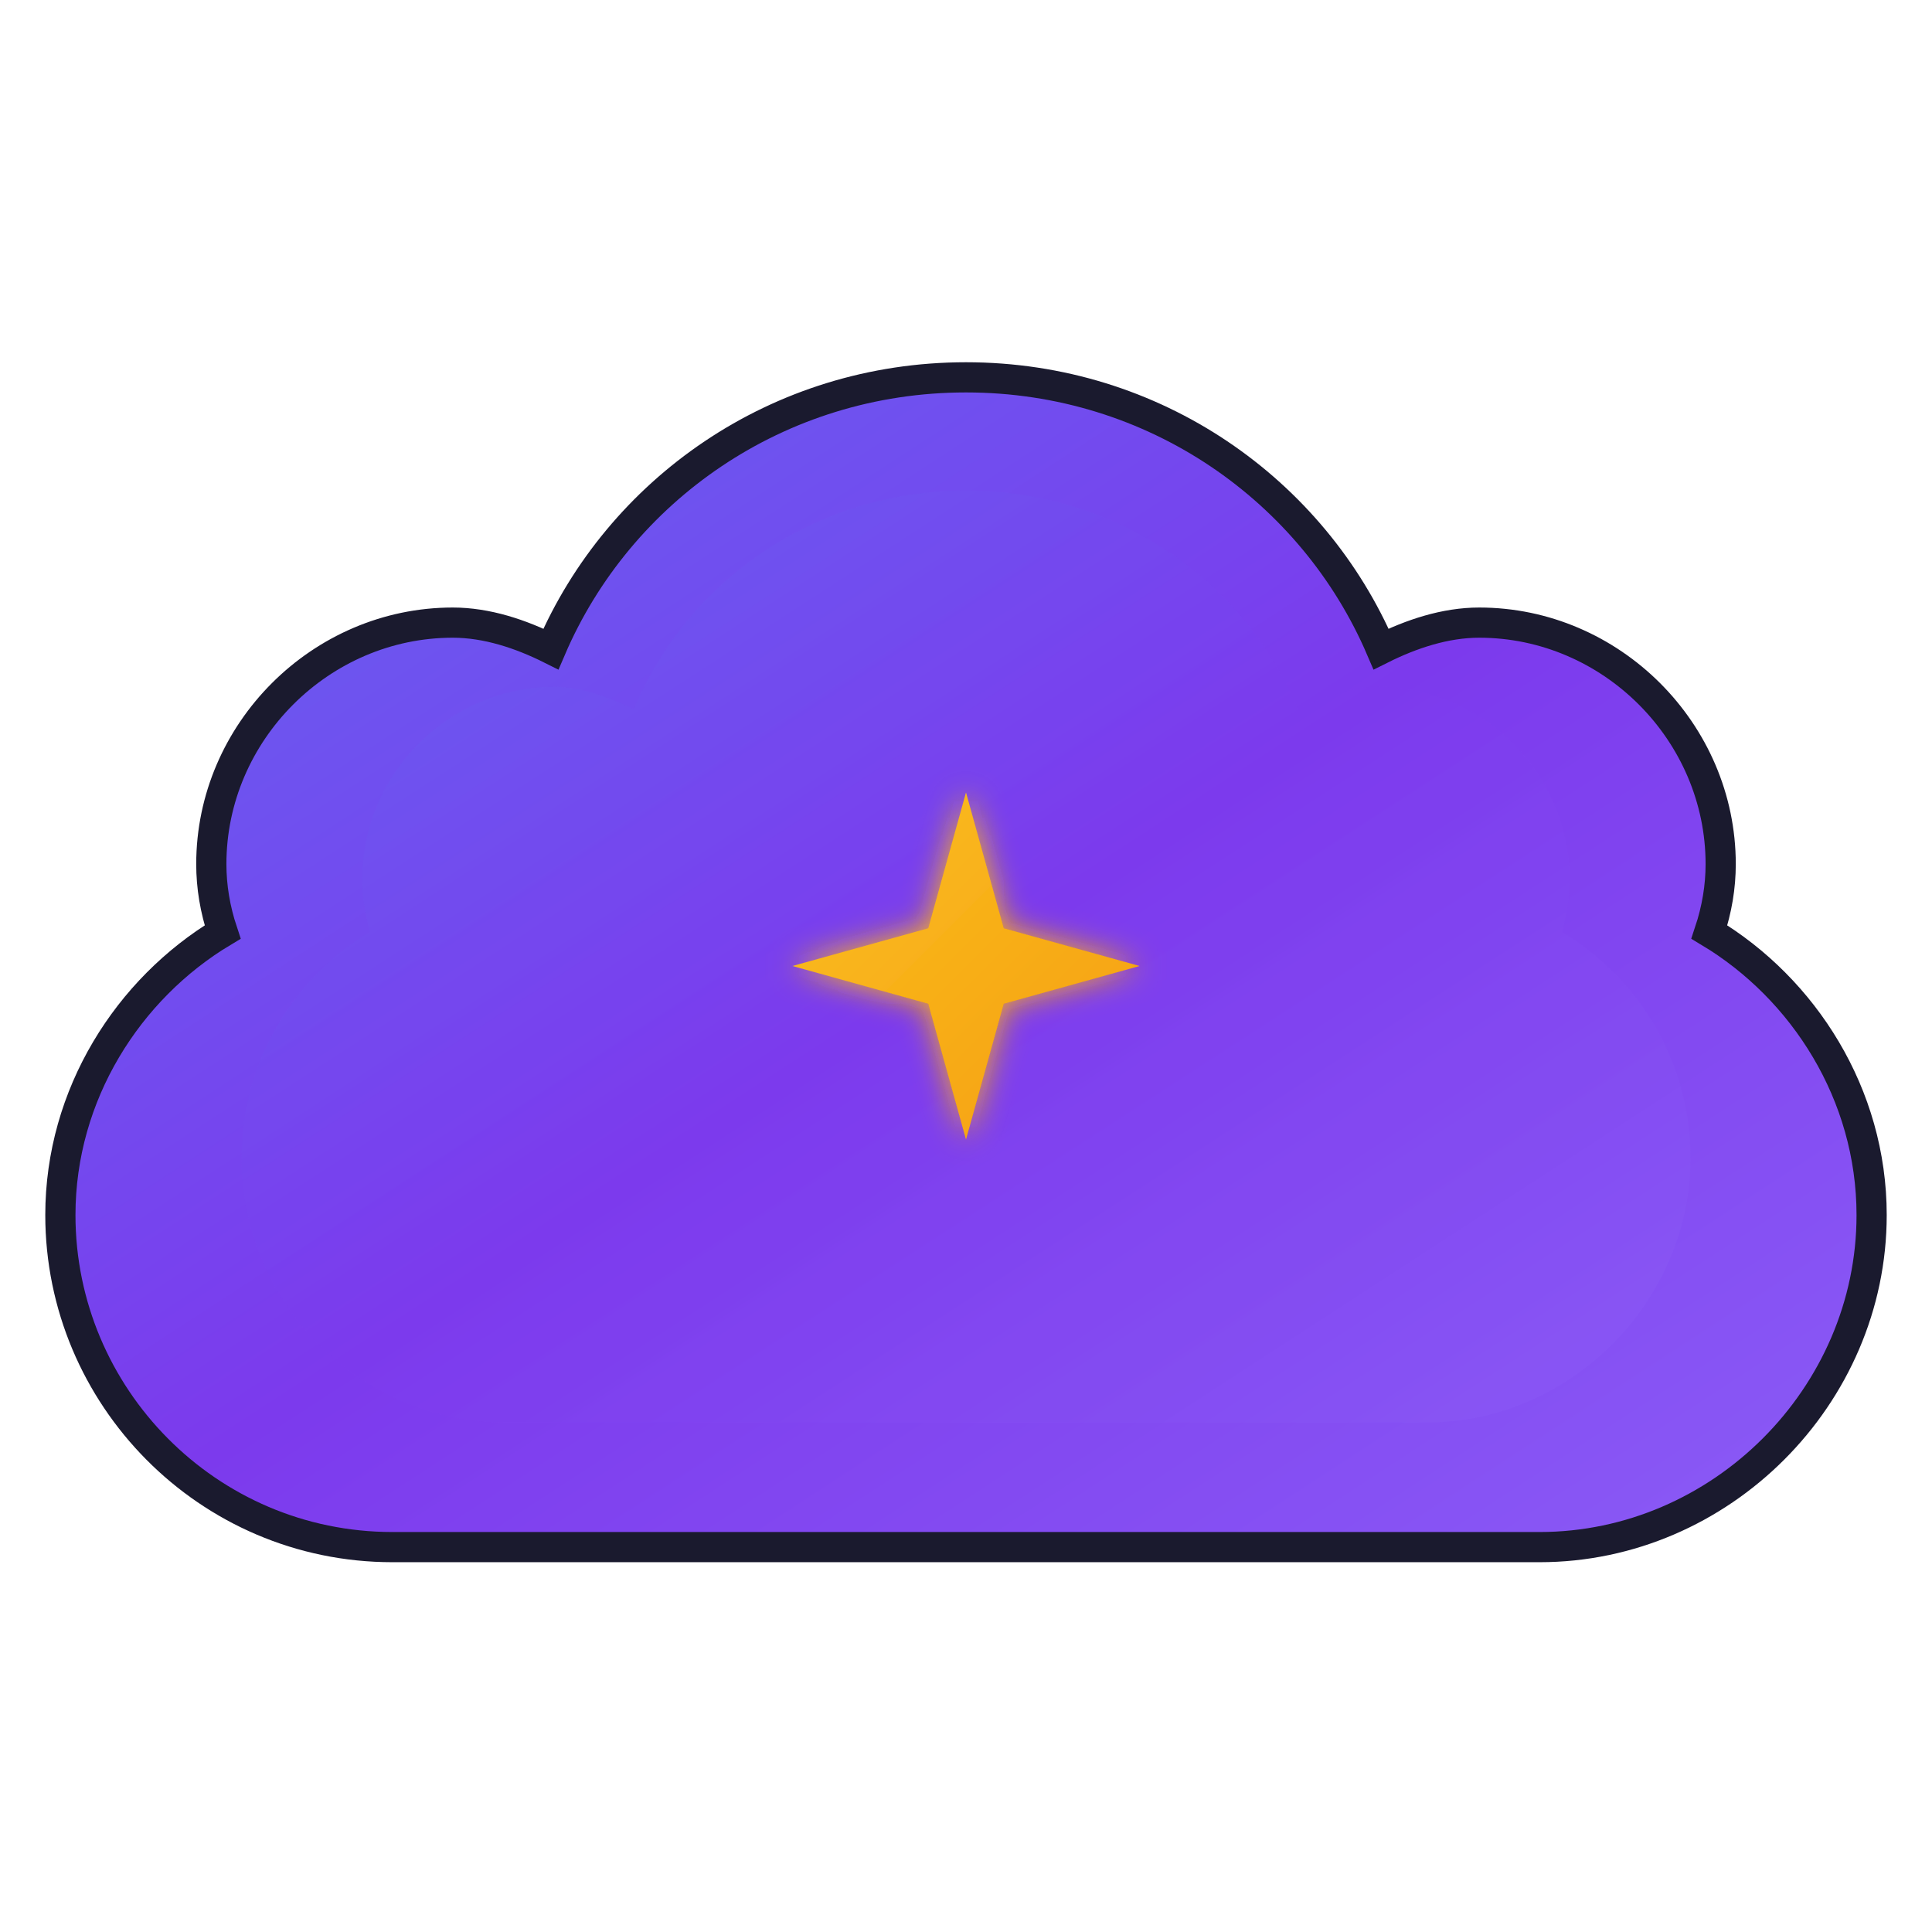
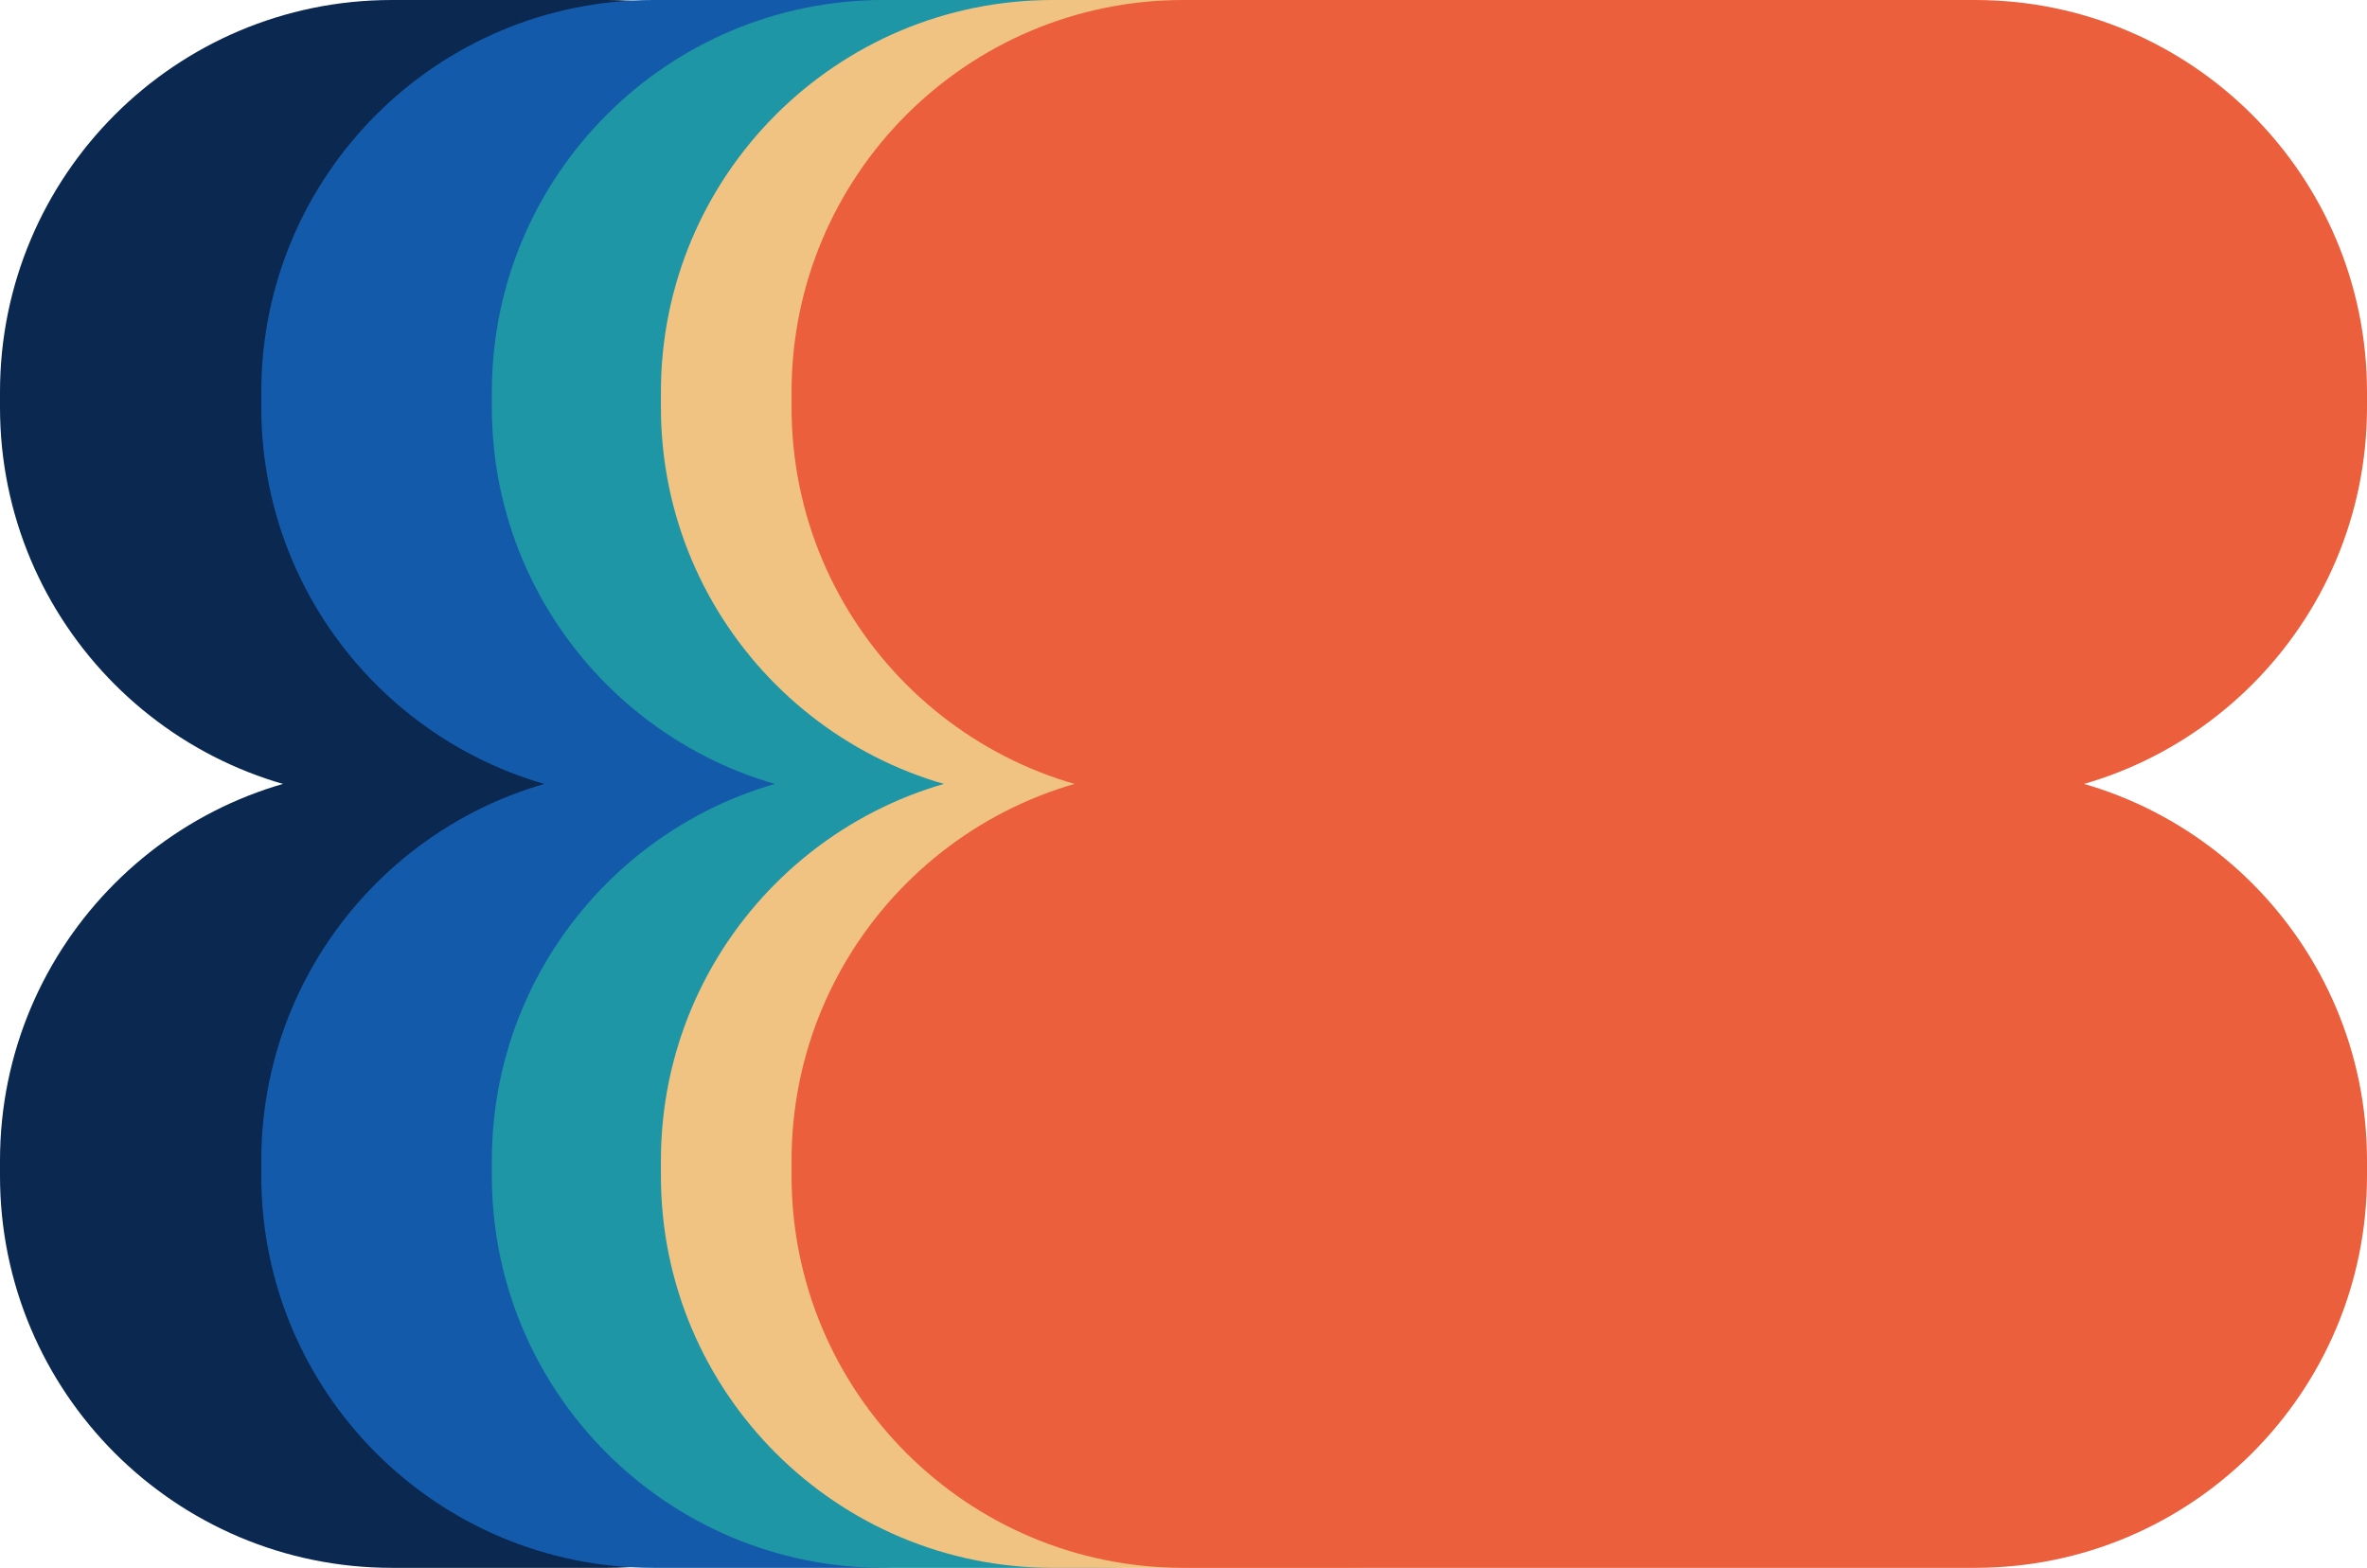
- <svg xmlns="http://www.w3.org/2000/svg" viewBox="0 0 512 512">
-   <defs>
-     <linearGradient id="cloudGrad" x1="0%" y1="0%" x2="100%" y2="100%">
-       <stop offset="0%" style="stop-color:#6366f1" />
-       <stop offset="50%" style="stop-color:#7c3aed" />
-       <stop offset="100%" style="stop-color:#8b5cf6" />
-     </linearGradient>
-     <linearGradient id="sparkGrad" x1="0%" y1="0%" x2="100%" y2="100%">
-       <stop offset="0%" style="stop-color:#fbbf24" />
-       <stop offset="100%" style="stop-color:#f59e0b" />
-     </linearGradient>
-     <filter id="glow">
-       <feGaussianBlur stdDeviation="4" result="blur" />
-       <feMerge>
-         <feMergeNode in="blur" />
-         <feMergeNode in="SourceGraphic" />
-       </feMerge>
-     </filter>
-   </defs>
-   <path d="M256 100c-50 0-92 30-110 72-8-4-17-7-26-7-35 0-64 29-64 64 0 6 1 12 3 18-25 15-43 43-43 75 0 48 39 88 88 88h304c48 0 88-40 88-88 0-32-18-60-43-75 2-6 3-12 3-18 0-35-29-64-64-64-9 0-18 3-26 7-18-42-60-72-110-72z" fill="url(#cloudGrad)" stroke="#1a1a2e" stroke-width="8" />
-   <path d="M256 130c-40 0-74 24-88 58-6-3-14-6-21-6-28 0-51 23-51 51 0 5 1 10 2 14-20 12-34 34-34 60 0 38 31 70 70 70h244c38 0 70-32 70-70 0-26-14-48-34-60 1-4 2-9 2-14 0-28-23-51-51-51-7 0-15 3-21 6-14-34-48-58-88-58z" fill="url(#cloudGrad)" opacity="0.6" />
-   <path d="M256 210 L266 246 L302 256 L266 266 L256 302 L246 266 L210 256 L246 246 Z" fill="url(#sparkGrad)" filter="url(#glow)" />
+ <svg xmlns="http://www.w3.org/2000/svg" width="308" height="204" viewBox="0 0 308 204" fill="none">
+   <rect x="0" y="0" width="130" height="104" rx="51" fill="#0A2850" />
+   <rect x="0" y="100" width="130" height="104" rx="51" fill="#0A2850" />
+   <rect x="34" y="0" width="130" height="104" rx="51" fill="#145AAA" />
+   <rect x="34" y="100" width="130" height="104" rx="51" fill="#145AAA" />
+   <rect x="64" y="0" width="130" height="104" rx="51" fill="#1E96A5" />
+   <rect x="64" y="100" width="130" height="104" rx="51" fill="#1E96A5" />
+   <rect x="86" y="0" width="140" height="104" rx="51" fill="#F0C382" />
+   <rect x="86" y="100" width="140" height="104" rx="51" fill="#F0C382" />
+   <rect x="103" y="0" width="205" height="104" rx="51" fill="#EB5F3C" />
+   <rect x="103" y="100" width="205" height="104" rx="51" fill="#EB5F3C" />
</svg>
